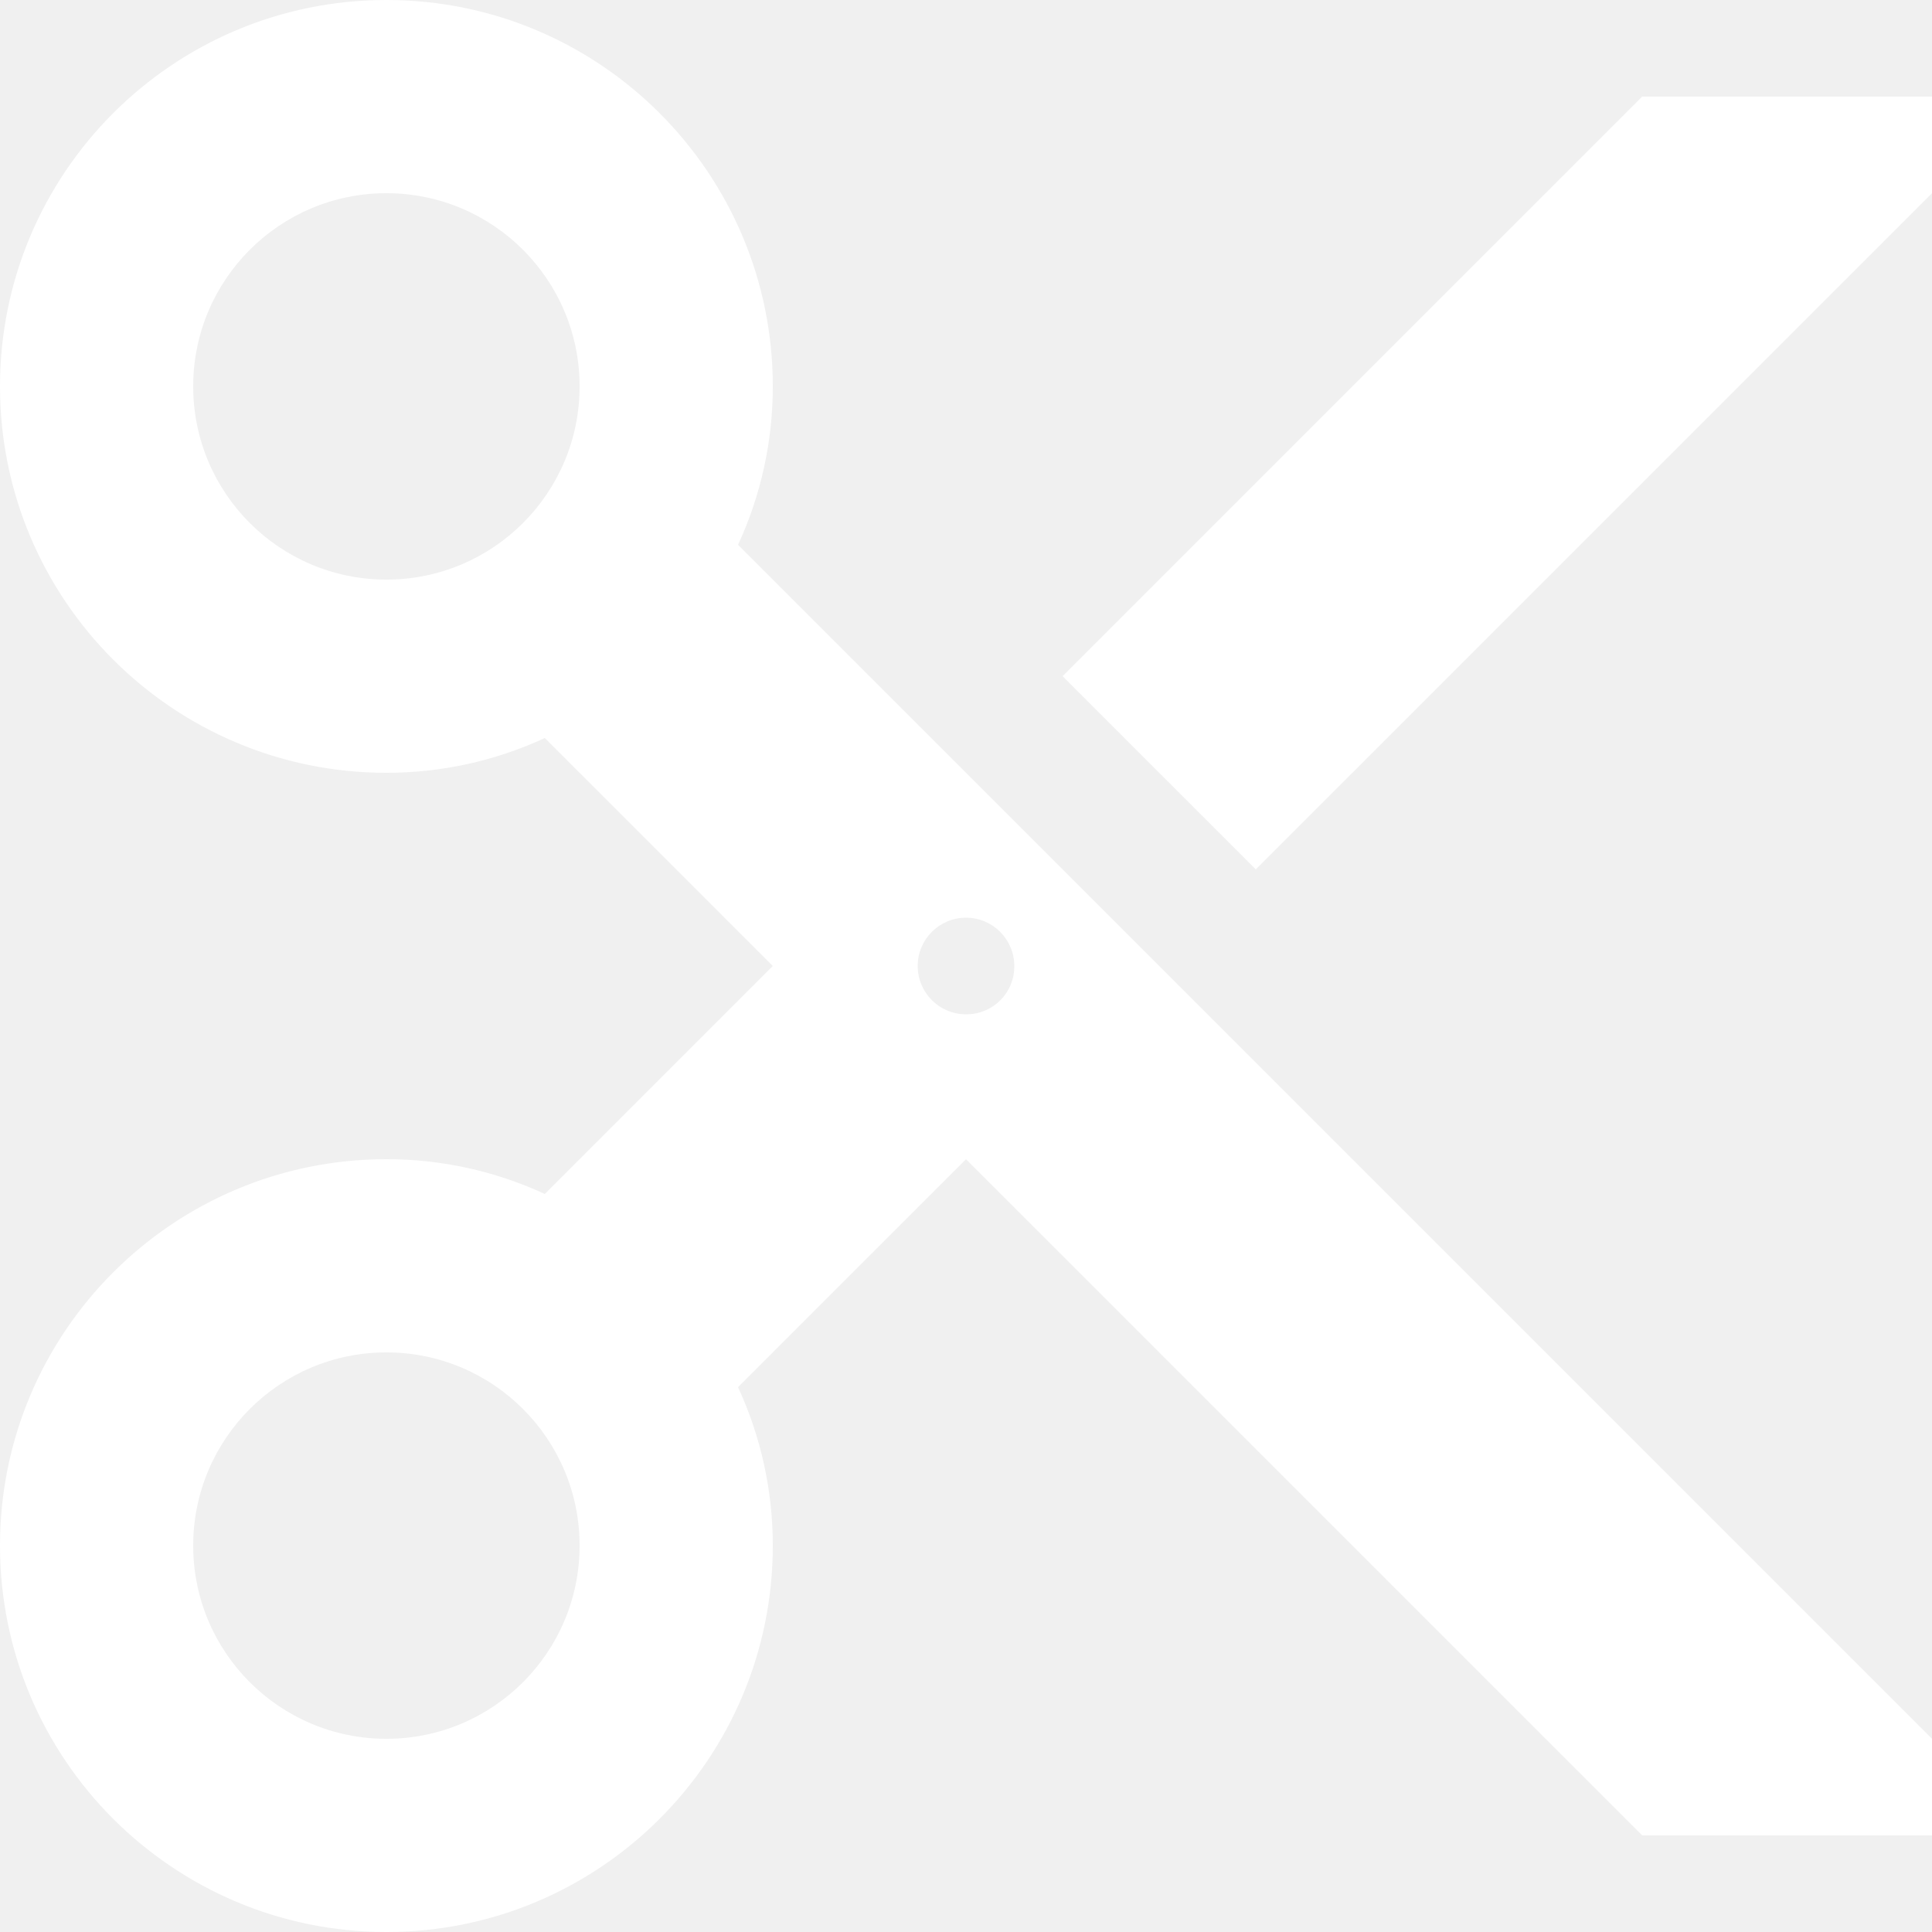
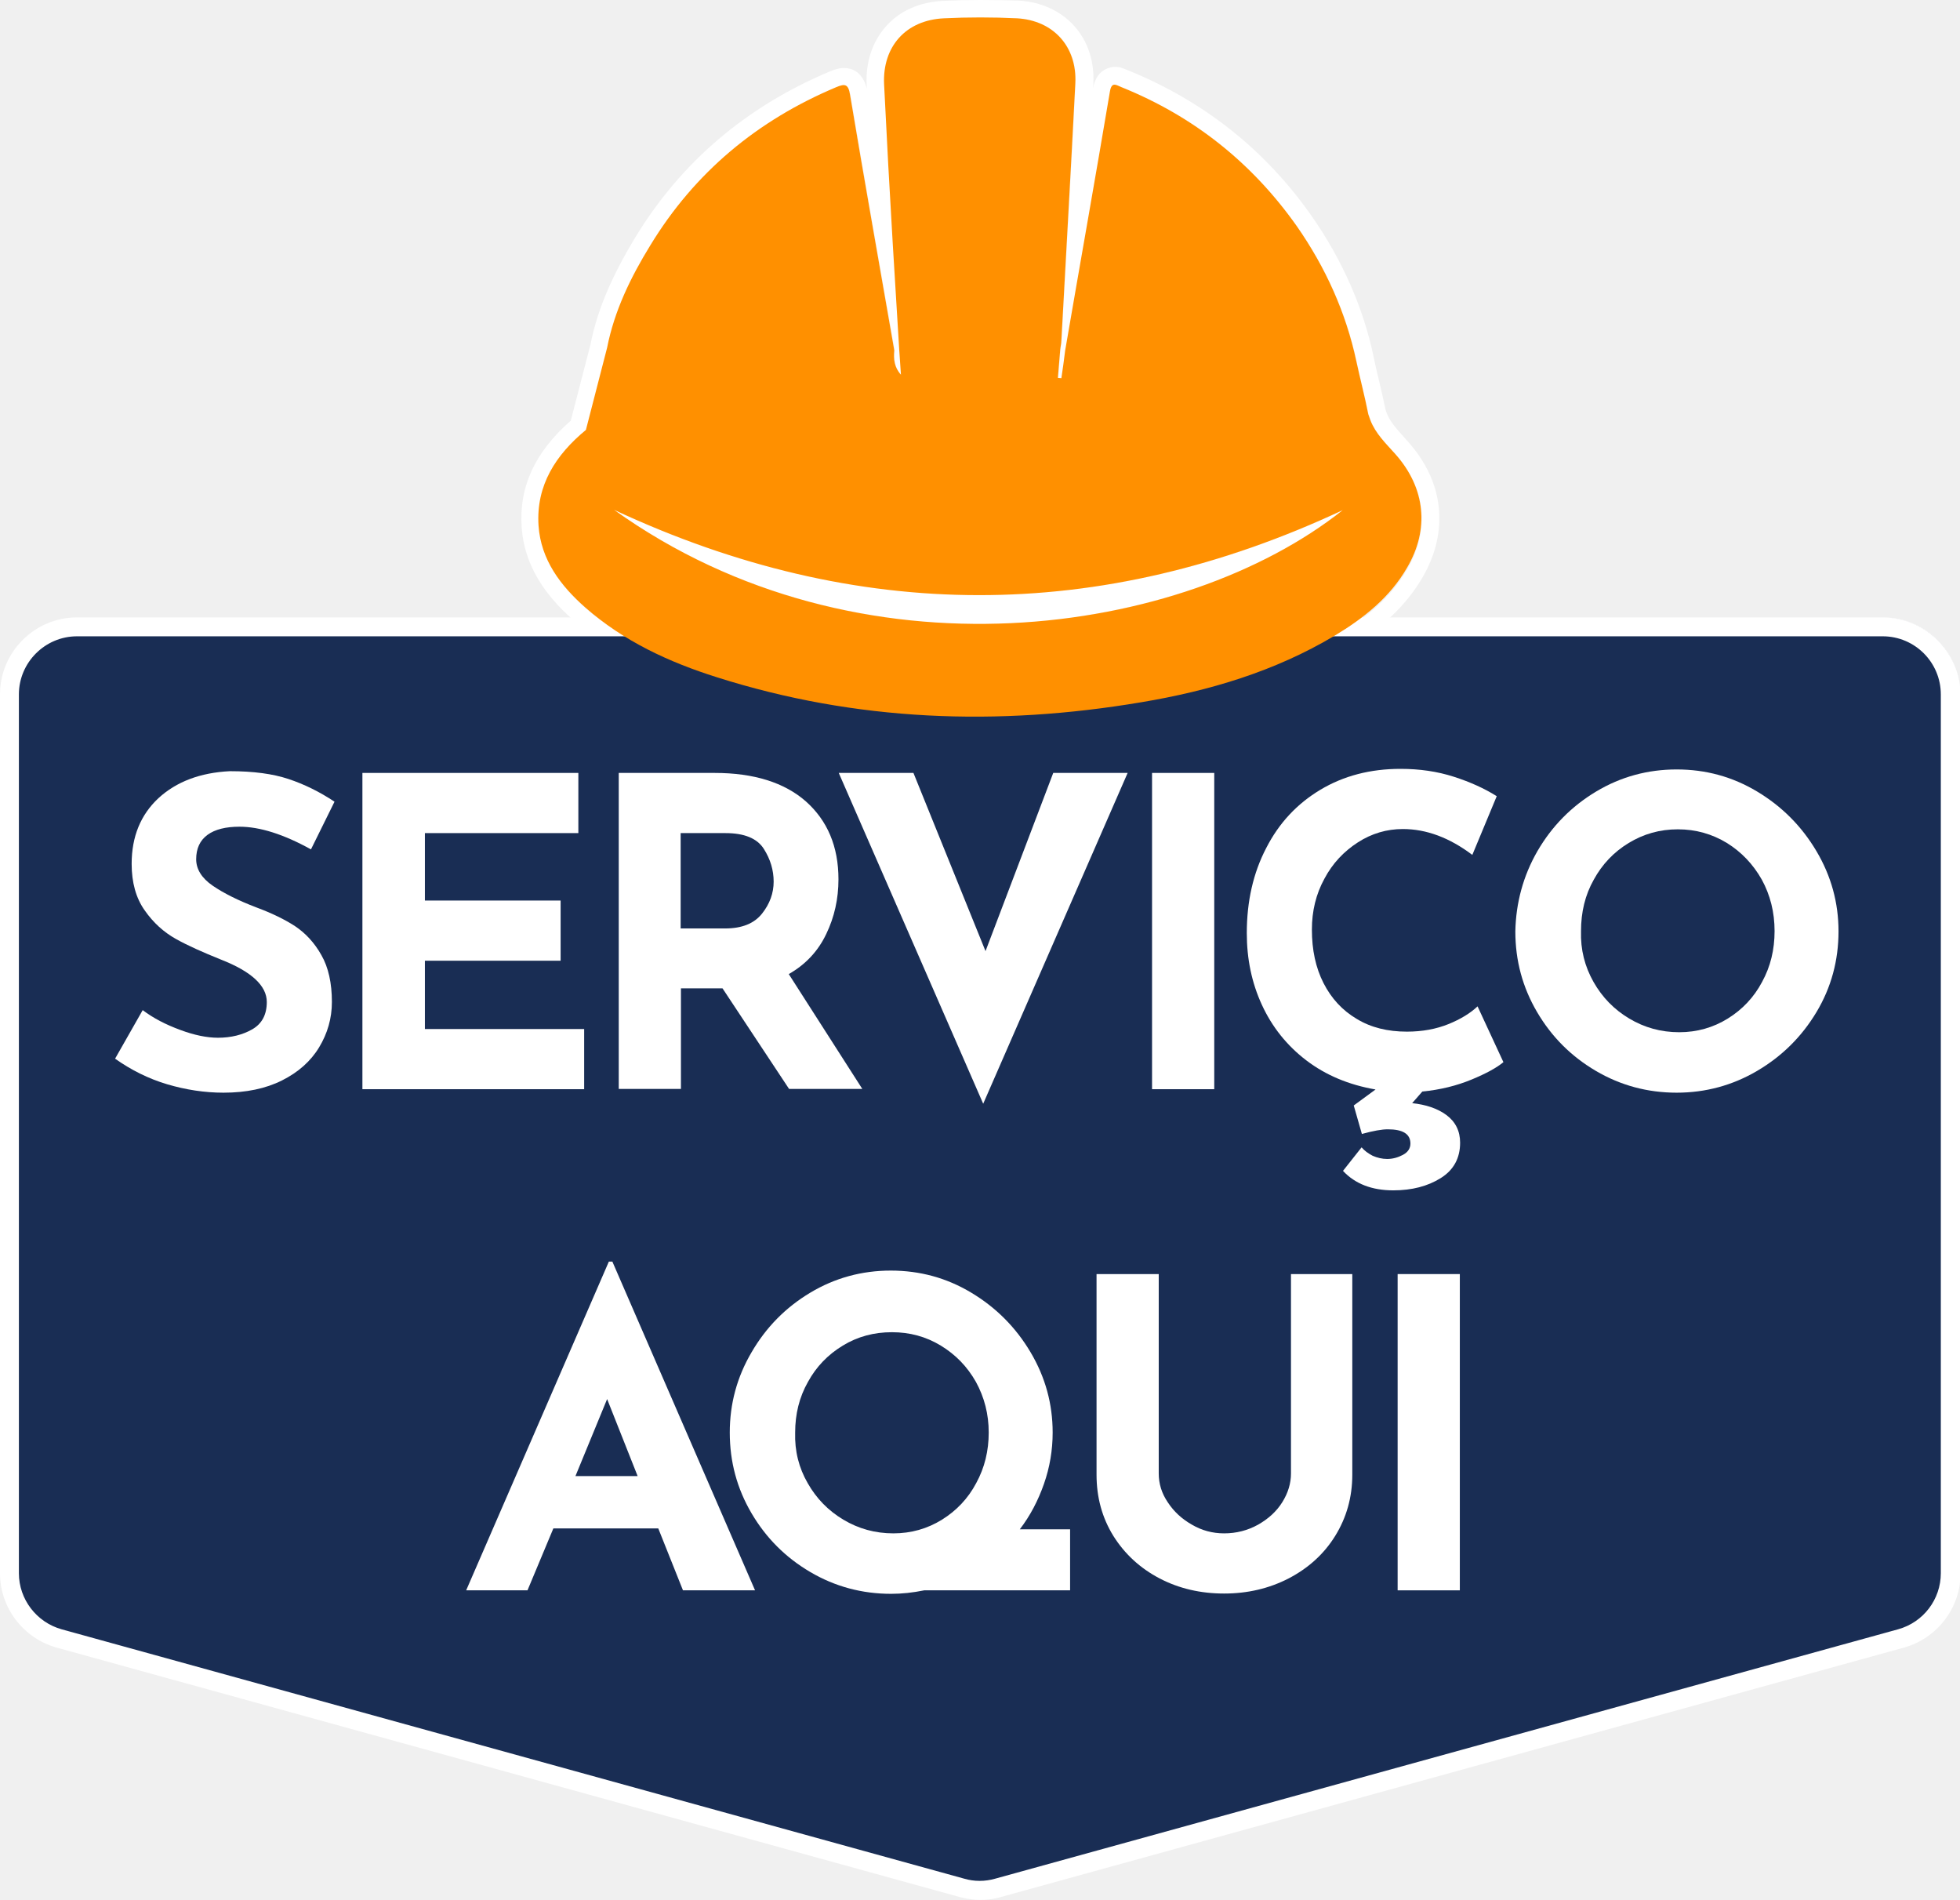
- <svg xmlns="http://www.w3.org/2000/svg" width="81" height="81" viewBox="0 0 81 81">
-   <path id="ic_content_cut_24px" d="M32.942,24.842A15.782,15.782,0,0,0,34.4,18.2,16.2,16.2,0,1,0,18.2,34.4a15.782,15.782,0,0,0,6.642-1.458L34.4,42.5l-9.558,9.558A15.782,15.782,0,0,0,18.2,50.6,16.2,16.2,0,1,0,34.4,66.8a15.782,15.782,0,0,0-1.458-6.642L42.5,50.6,70.85,78.95H83V74.9ZM18.2,26.3a8.1,8.1,0,1,1,8.1-8.1A8.1,8.1,0,0,1,18.2,26.3Zm0,48.6a8.1,8.1,0,1,1,8.1-8.1A8.1,8.1,0,0,1,18.2,74.9ZM42.5,44.525A2.025,2.025,0,1,1,44.525,42.5,2.005,2.005,0,0,1,42.5,44.525ZM70.85,6.05l-24.3,24.3,8.1,8.1L83,10.1V6.05Z" transform="translate(-2 -2)" fill="#fff" />
+ <svg xmlns="http://www.w3.org/2000/svg" version="1.1" id="Camada_1" x="0px" y="0px" viewBox="0 0 674.4 653.6" style="enable-background:new 0 0 674.4 653.6;" xml:space="preserve">
+   <style type="text/css">
+ 	.st0{fill:#FFFFFF;}
+ 	.st1{fill:#192D54;}
+ 	.st2{fill:#FF9000;}
+ </style>
+   <g>
+     <path class="st0" d="M480.1,156.2c-3.3-3.7-6.8-7-8.6-11.7c-0.2-0.7-0.5-1.3-0.7-2c-1.2-6.1-2.8-12.1-4.1-18.2   c-3.6-16.8-10.6-32.3-20.5-46.5C430.8,56,410.7,40,385.9,30c-1.8-0.7-3.4-2.1-4,1.5c-5,29.7-10.3,59.4-15.4,89.1   c-0.4,3.2-0.8,6.3-1.3,9.5c-0.4,0-0.8-0.1-1.2-0.1c0.3-3.2,0.5-6.5,0.8-9.7c0.1-1.1,0.4-2.1,0.4-3.2c1.6-29.5,3.3-59,4.8-88.5   c0.6-12.5-7.5-21.6-20.1-22.3c-8.4-0.4-16.8-0.4-25.1,0C311.7,6.9,303.6,16,304.2,29c0.9,18.4,1.9,36.8,3,55.2   c0.7,12,1.5,24,2.2,36c0.2,2.9,0.4,5.8,0.6,8.7c-2.3-2.5-2.6-5.4-2.3-8.4c-5.1-29.3-10.3-58.5-15.2-87.8c-0.6-3.8-1.7-4-4.8-2.7   c-27.1,11.4-48.7,29.3-64,54.5c-6.7,10.9-12.3,22.4-14.8,35.1c-2.4,9.4-4.9,18.9-7.3,28.3c-10.3,8.5-17.2,19-16.3,32.9   c0.8,11.8,7.6,20.7,16.1,28.2c13.2,11.6,28.8,18.8,45.3,24c47.9,15.2,96.6,16.9,145.9,8.6c23.4-3.9,46-10.6,66.6-22.9   c10-6,19.1-13.2,25-23.5C491.8,182.2,490.6,168,480.1,156.2z M211.3,175.4c83.6,39,167.2,39.2,250.7,0.1   C407.3,218.9,295.7,235.8,211.3,175.4z" />
+     <path class="st0" d="M337.3,6c4.2,0,8.4,0.1,12.7,0.3c12.6,0.7,20.7,9.8,20.1,22.3c-1.5,29.5-3.2,59-4.8,88.5   c-0.1,1.1-0.3,2.1-0.4,3.2c-0.3,3.2-0.5,6.5-0.8,9.7c0.4,0,0.8,0.1,1.2,0.1c0.4-3.2,0.8-6.3,1.3-9.5c5.2-29.7,10.4-59.4,15.4-89.1   c0.3-1.8,0.9-2.4,1.6-2.4c0.7,0,1.5,0.5,2.4,0.9c24.8,10,44.9,26,60.3,47.9c9.9,14.1,16.9,29.6,20.5,46.5   c1.3,6.1,2.9,12.1,4.1,18.2c0.2,0.7,0.5,1.3,0.7,2c1.9,4.7,5.4,8,8.6,11.7c10.5,11.8,11.7,26,4.2,39.2c-5.9,10.4-15,17.6-25,23.5   c-20.6,12.3-43.1,18.9-66.6,22.9c-19.1,3.2-38.2,4.9-57.1,4.9c-29.9,0-59.5-4.2-88.8-13.5c-16.5-5.2-32.1-12.4-45.3-24   c-8.6-7.5-15.3-16.4-16.1-28.2c-1-14,5.9-24.4,16.3-32.9c2.4-9.4,4.9-18.9,7.3-28.3c2.5-12.7,8.1-24.2,14.8-35.1   c15.4-25.1,36.9-43.1,64-54.5c1.1-0.5,1.9-0.7,2.6-0.7c1.2,0,1.8,1,2.2,3.4c4.9,29.3,10.1,58.5,15.2,87.8c-0.3,3,0,5.9,2.3,8.4   c-0.2-2.9-0.4-5.8-0.6-8.7c-0.7-12-1.5-24-2.2-36c-1-18.4-2.1-36.8-3-55.2c-0.6-13,7.5-22.2,20.6-22.8C329,6.1,333.1,6,337.3,6    M337,214.6c49.5,0,95.6-15.7,125.1-39.1c-41.7,19.5-83.4,29.2-125.2,29.2c-41.9,0-83.7-9.8-125.6-29.3   C250.2,203.2,294.8,214.6,337,214.6 M337.3,0c-4.1,0-8.4,0.1-12.8,0.3c-8,0.4-14.7,3.3-19.5,8.6c-4.8,5.3-7.2,12.4-6.8,20.5   c0,0.4,0,0.9,0.1,1.3c-1.5-6.3-5.5-7.3-7.9-7.3c-1.8,0-3.5,0.6-4.9,1.2c-28.6,12-51.1,31.1-66.8,56.9   c-8.2,13.5-13.2,25.2-15.5,36.9l-6.8,26.3c-12.3,10.8-17.9,22.8-16.9,36.7c1.1,15.6,10.9,25.9,18.2,32.3   c12.4,10.9,27.5,18.9,47.4,25.2c28.9,9.2,59.4,13.8,90.6,13.8c18.8,0,38.3-1.7,58.1-5c27.1-4.5,49.6-12.3,68.6-23.6   c12.9-7.7,21.5-15.8,27.2-25.7c9-15.7,7.2-32.5-4.9-46.2c-0.5-0.6-1.1-1.2-1.6-1.8c-2.5-2.8-4.7-5.2-5.9-8.1l-0.3-0.9l-0.2-0.6   c-0.7-3.3-1.4-6.6-2.2-9.8c-0.6-2.6-1.3-5.4-1.8-8c-3.6-17.2-10.8-33.5-21.4-48.7c-15.9-22.7-37.1-39.5-62.9-50   c-0.2-0.1-0.3-0.1-0.5-0.2c-1-0.4-2.4-1.1-4.2-1.1c-1.1,0-6.4,0.4-7.6,7.4c0,0,0,0,0,0.1c0-0.6,0.1-1.1,0.1-1.7   c0.4-7.7-1.9-14.7-6.6-19.9c-4.7-5.2-11.5-8.3-19.2-8.7C346.1,0.1,341.7,0,337.3,0L337.3,0z" />
+   </g>
+   <path class="st1" d="M0.3,238.9v302.3c0,11.8,7.9,22.2,19.3,25.3l310.7,85.8c4.6,1.3,9.4,1.3,14,0l310.7-85.8  c11.4-3.1,19.3-13.5,19.3-25.3V238.9c0-14.5-11.8-26.3-26.3-26.3H26.5C12,212.7,0.3,224.4,0.3,238.9z" />
+   <path class="st0" d="M647.9,212.4H26.5C11.9,212.4,0,224.3,0,238.9v302.3c0,11.9,8,22.4,19.5,25.6l310.7,85.8c2.3,0.6,4.7,1,7.1,1  c2.4,0,4.8-0.3,7.1-1l310.7-85.8c11.5-3.2,19.5-13.7,19.5-25.6V238.9C674.4,224.3,662.5,212.4,647.9,212.4z M667.8,238.9v302.3  c0,9-6,16.9-14.7,19.3l-310.7,85.8c-3.5,1-7.2,1-10.6,0L21.2,560.5c-8.6-2.4-14.7-10.3-14.7-19.3V238.9c0-11,9-20,20-20h621.3  C658.9,218.9,667.8,227.9,667.8,238.9z" />
+   <g>
+     <path class="st0" d="M226.5,525.8h-36.1l-8.9,21.3h-21.1l49.1-113.1h1.2l49.1,113.1H235L226.5,525.8z M219.4,507.8l-10.5-26.5   L198,507.8H219.4z" />
+     <path class="st0" d="M368.4,547.1H318c-3.9,0.8-7.7,1.2-11.4,1.2c-10,0-19.3-2.5-27.8-7.5c-8.5-5-15.2-11.7-20.2-20.2   c-5-8.5-7.5-17.7-7.5-27.8c0-9.9,2.5-19.1,7.5-27.6c5-8.6,11.7-15.4,20.2-20.5c8.5-5.1,17.8-7.6,27.7-7.6c10,0,19.2,2.5,27.7,7.6   c8.5,5.1,15.3,11.9,20.4,20.5c5.1,8.6,7.6,17.8,7.6,27.6c0,6.1-1,12-3,17.7c-2,5.7-4.7,10.9-8.3,15.6h17.3V547.1z M277.9,510.2   c3,5.3,7.1,9.5,12.3,12.6c5.2,3.1,10.9,4.7,17.2,4.7c6.1,0,11.7-1.6,16.7-4.7c5-3.1,9-7.3,11.8-12.6c2.9-5.3,4.3-11.1,4.3-17.4   c0-6.3-1.5-12.1-4.4-17.4c-3-5.3-7-9.4-12.1-12.5c-5.1-3.1-10.7-4.6-16.8-4.6c-6.2,0-11.8,1.5-16.9,4.6c-5.1,3.1-9.1,7.2-12,12.5   c-3,5.3-4.4,11.1-4.4,17.4C273.4,499.2,274.9,505,277.9,510.2z" />
+     <path class="st0" d="M401.8,516.8c2.1,3.2,4.8,5.7,8.3,7.7c3.4,2,7.1,3,11.1,3c4.2,0,8.1-1,11.7-3c3.5-2,6.3-4.5,8.3-7.7   c2-3.2,3-6.5,3-9.9v-68.6h21.1v69c0,7.8-2,14.8-5.9,21.1c-3.9,6.3-9.3,11.1-16,14.6c-6.8,3.5-14.2,5.2-22.2,5.2   c-8.1,0-15.5-1.7-22.2-5.2c-6.7-3.5-12-8.4-15.9-14.6c-3.9-6.3-5.8-13.3-5.8-21.1v-69h21.4v68.6   C398.7,510.4,399.7,513.7,401.8,516.8z" />
+     <path class="st0" d="M502.3,438.3v108.8h-21.4V438.3H502.3z" />
+   </g>
+   <g>
+     <path class="st0" d="M82.4,284.4c-4.7,0-8.4,0.9-11,2.8c-2.6,1.9-3.9,4.7-3.9,8.4c0,3.4,1.9,6.5,5.7,9.1c3.8,2.6,8.8,5.1,15.1,7.5   c5.1,1.9,9.5,4,13.2,6.4c3.6,2.4,6.7,5.7,9.1,10c2.4,4.2,3.6,9.6,3.6,16.1c0,5.6-1.5,10.8-4.4,15.6c-2.9,4.8-7.2,8.6-12.8,11.4   c-5.6,2.8-12.3,4.2-20.1,4.2c-6.5,0-13-1-19.4-2.9c-6.4-1.9-12.4-4.9-17.9-8.8l9.5-16.7c3.7,2.8,8,5,12.9,6.8   c4.8,1.8,9.2,2.7,13,2.7c4.5,0,8.5-1,11.8-2.9c3.3-1.9,5-5,5-9.4c0-5.6-5.3-10.5-15.8-14.6c-6.2-2.5-11.4-4.8-15.5-7.1   c-4.1-2.3-7.7-5.5-10.7-9.8c-3-4.2-4.5-9.6-4.5-16c0-9.4,3.1-16.9,9.2-22.6c6.2-5.7,14.4-8.8,24.6-9.3c8.1,0,14.8,0.9,20.2,2.7   c5.4,1.8,10.7,4.4,15.8,7.8l-8.1,16.4C97.6,287,89.4,284.4,82.4,284.4z" />
+     <path class="st0" d="M199,265.9v20.7h-52.8v23.2h46.7v20.7h-46.7V354H201v20.7h-76.3V265.9H199z" />
+     <path class="st0" d="M271.5,374.6l-22.9-34.6h-14.3v34.6h-21.4V265.9h33c13.5,0,24,3.3,31.4,9.8c7.4,6.6,11.2,15.5,11.2,26.8   c0,6.7-1.4,13-4.2,18.8c-2.8,5.9-7.1,10.5-12.9,13.8l25.3,39.5H271.5z M234.3,319.4h15.2c5.8,0,10-1.7,12.7-5.1s4-7.1,4-11   c0-3.9-1.1-7.7-3.4-11.3c-2.3-3.6-6.7-5.4-13.2-5.4h-15.4V319.4z" />
+     <path class="st0" d="M388,265.9l-49.7,113.8l-49.7-113.8h25.7l24.8,61.3l23.3-61.3H388z" />
+     <path class="st0" d="M417.8,265.9v108.8h-21.4V265.9H417.8z" />
+     <path class="st0" d="M497.7,383.6c3.1,2.3,4.7,5.5,4.7,9.5c0,5.3-2.2,9.4-6.7,12.2c-4.5,2.8-9.9,4.2-16.3,4.2   c-7.3,0-13.1-2.2-17.3-6.7l6.4-8.1c1,1.2,2.3,2.1,3.8,2.9c1.6,0.7,3.3,1.1,5,1.1c1.9,0,3.7-0.5,5.4-1.4c1.7-0.9,2.6-2.2,2.6-3.9   c0-3.3-2.6-4.9-7.8-4.9c-2,0-4.9,0.5-8.9,1.6l-2.8-9.8l7.5-5.5c-9.2-1.6-17.1-4.9-23.8-10c-6.7-5.1-11.8-11.5-15.3-19.1   c-3.5-7.6-5.2-15.8-5.2-24.7c0-10.9,2.2-20.7,6.7-29.3c4.4-8.6,10.6-15.2,18.6-20c8-4.8,17.2-7.2,27.6-7.2c6.6,0,12.7,0.9,18.3,2.7   s10.5,4,14.8,6.7l-8.4,20.2c-7.8-5.9-15.8-8.9-23.9-8.9c-5.5,0-10.7,1.5-15.5,4.6c-4.8,3.1-8.7,7.2-11.5,12.5   c-2.9,5.3-4.3,11.1-4.3,17.5c0,7,1.3,13.1,4,18.4c2.7,5.3,6.5,9.4,11.4,12.3c4.9,3,10.7,4.4,17.3,4.4c5.3,0,10.1-0.9,14.3-2.6   c4.2-1.7,7.6-3.8,10-6.1l8.9,19.2c-2.3,1.9-5.9,3.9-11,6c-5.1,2.1-10.7,3.5-16.9,4.1l-3.5,4C490.6,380,494.6,381.3,497.7,383.6z" />
+     <path class="st0" d="M529,292.8c5-8.6,11.7-15.4,20.2-20.5c8.5-5.1,17.8-7.6,27.7-7.6c10,0,19.2,2.5,27.7,7.6   c8.5,5.1,15.3,11.9,20.4,20.5c5.1,8.6,7.6,17.8,7.6,27.6c0,10-2.5,19.3-7.6,27.8c-5.1,8.5-11.9,15.2-20.4,20.2   c-8.5,5-17.8,7.5-27.7,7.5c-10,0-19.3-2.5-27.8-7.5c-8.5-5-15.2-11.7-20.2-20.2c-5-8.5-7.5-17.7-7.5-27.8   C521.6,310.6,524.1,301.3,529,292.8z M548.3,337.8c3,5.3,7.1,9.5,12.3,12.6c5.2,3.1,10.9,4.7,17.2,4.7c6.1,0,11.7-1.6,16.7-4.7   c5-3.1,9-7.3,11.8-12.6c2.9-5.3,4.3-11.1,4.3-17.5c0-6.5-1.5-12.4-4.4-17.7c-3-5.3-7-9.5-12-12.6c-5.1-3.1-10.7-4.7-16.9-4.7   s-11.8,1.6-16.9,4.7c-5.1,3.1-9.1,7.3-12,12.6c-3,5.3-4.4,11.2-4.4,17.7C543.8,326.7,545.3,332.5,548.3,337.8z" />
+   </g>
+   <path class="st2" d="M480.1,156.2c-3.3-3.7-6.8-7-8.6-11.7c-0.2-0.7-0.5-1.3-0.7-2c-1.2-6.1-2.8-12.1-4.1-18.2  c-3.6-16.8-10.6-32.3-20.5-46.5C430.8,56,410.7,40,385.9,30c-1.8-0.7-3.4-2.1-4,1.5c-5,29.7-10.3,59.4-15.4,89.1  c-0.4,3.2-0.8,6.3-1.3,9.5c-0.4,0-0.8-0.1-1.2-0.1c0.3-3.2,0.5-6.5,0.8-9.7c0.1-1.1,0.4-2.1,0.4-3.2c1.6-29.5,3.3-59,4.8-88.5  c0.6-12.5-7.5-21.6-20.1-22.3c-8.4-0.4-16.8-0.4-25.1,0C311.7,6.9,303.6,16,304.2,29c0.9,18.4,1.9,36.8,3,55.2c0.7,12,1.5,24,2.2,36  c0.2,2.9,0.4,5.8,0.6,8.7c-2.3-2.5-2.6-5.4-2.3-8.4c-5.1-29.3-10.3-58.5-15.2-87.8c-0.6-3.8-1.7-4-4.8-2.7  c-27.1,11.4-48.7,29.3-64,54.5c-6.7,10.9-12.3,22.4-14.8,35.1c-2.4,9.4-4.9,18.9-7.3,28.3c-10.3,8.5-17.2,19-16.3,32.9  c0.8,11.8,7.6,20.7,16.1,28.2c13.2,11.6,28.8,18.8,45.3,24c47.9,15.2,96.6,16.9,145.9,8.6c23.4-3.9,46-10.6,66.6-22.9  c10-6,19.1-13.2,25-23.5C491.8,182.2,490.6,168,480.1,156.2z M211.3,175.4c83.6,39,167.2,39.2,250.7,0.1  C407.3,218.9,295.7,235.8,211.3,175.4z" />
</svg>
